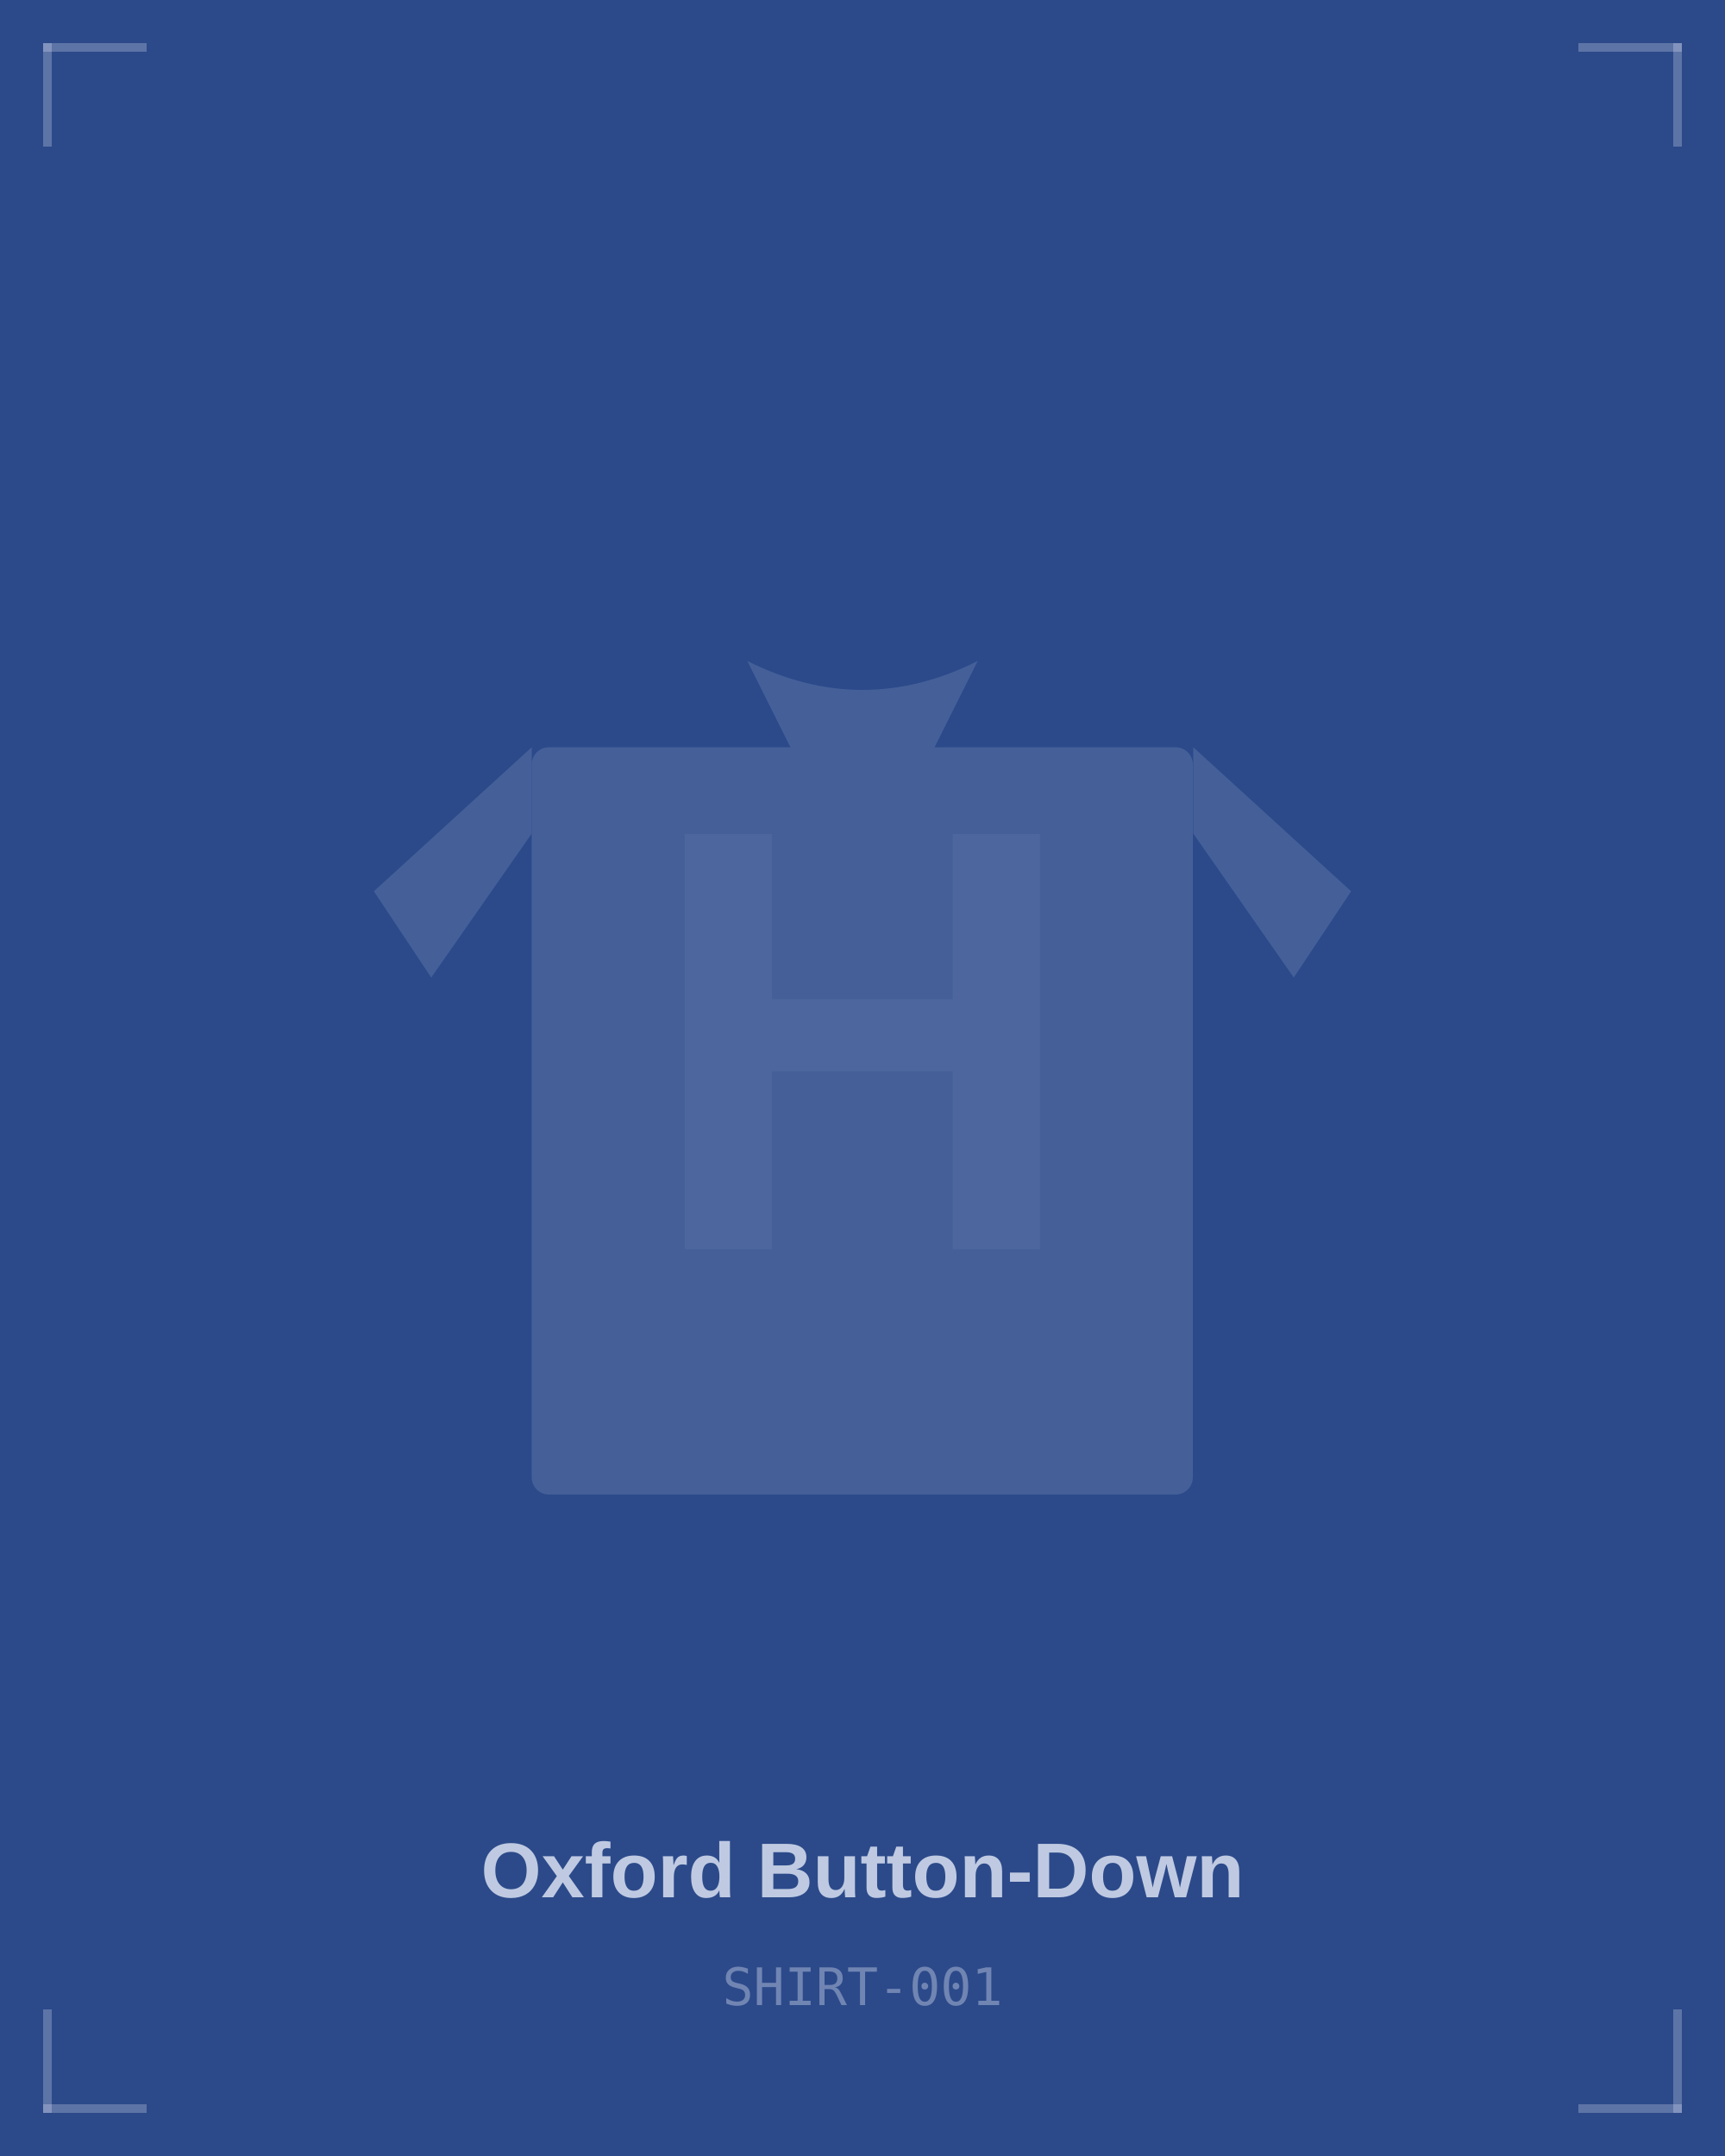
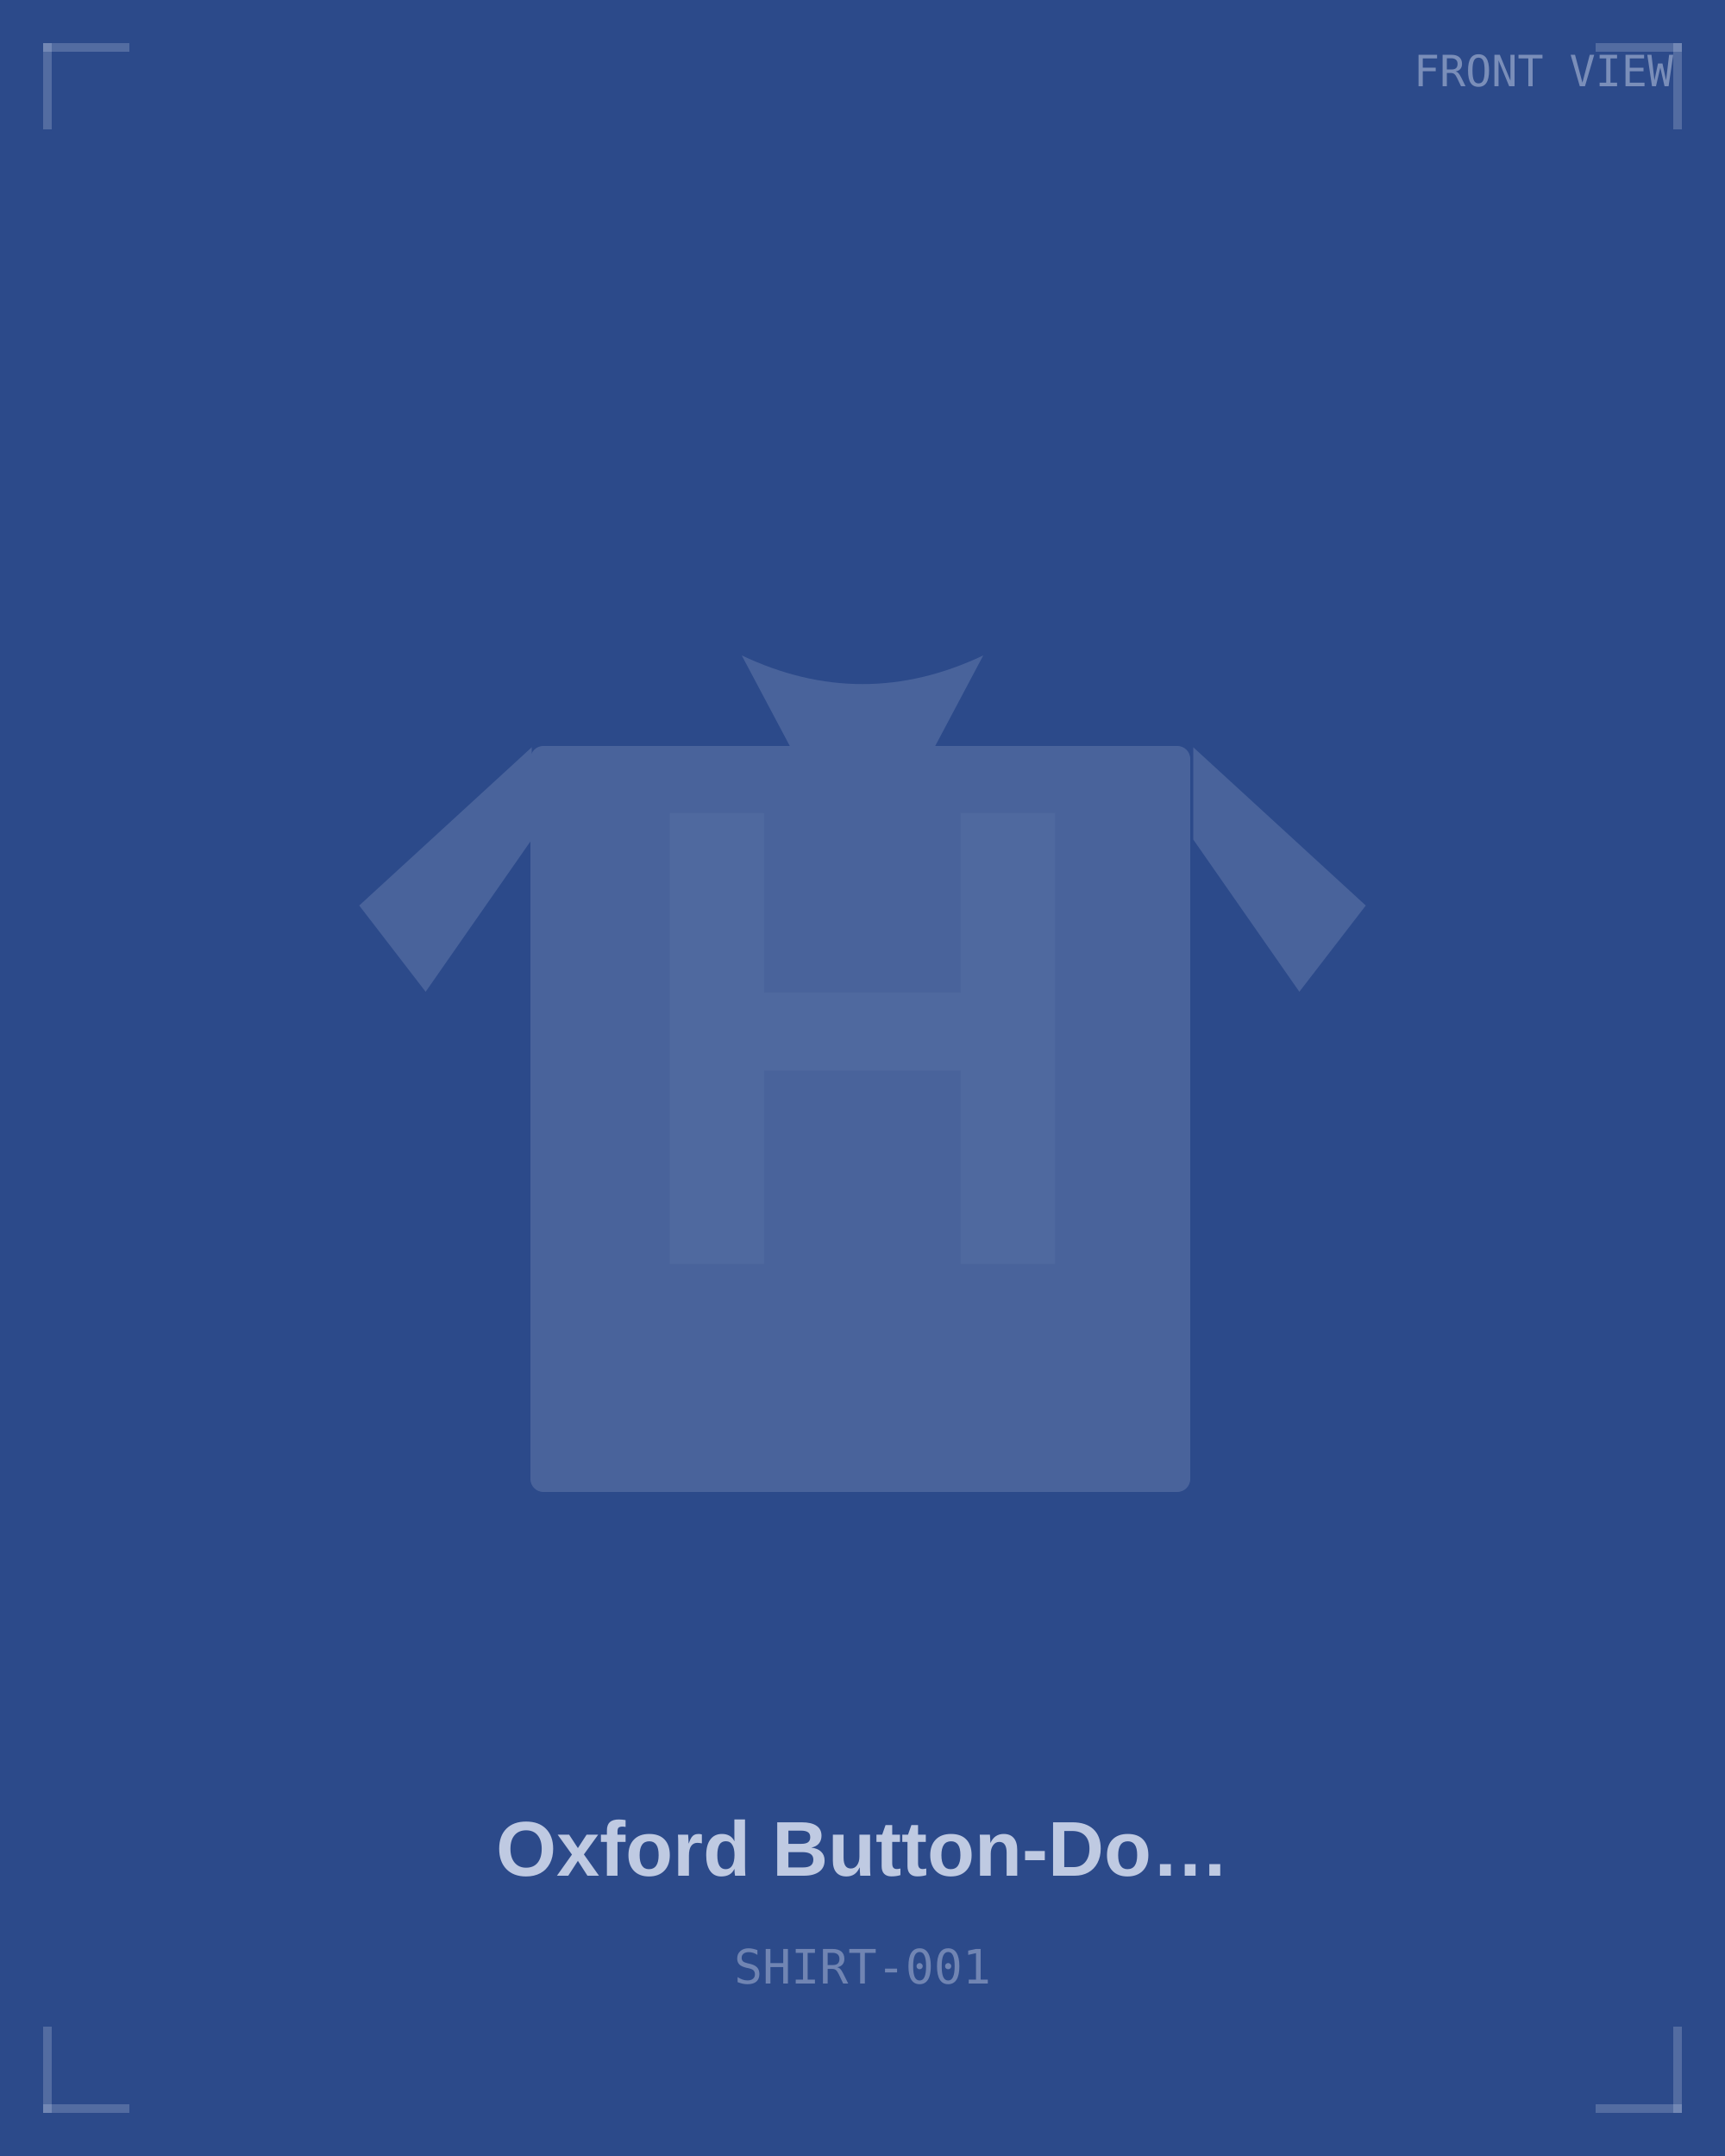
<svg xmlns="http://www.w3.org/2000/svg" viewBox="0 0 400 500" width="400" height="500">
  <rect width="400" height="500" fill="#2c4a8a" />
-   <g opacity="0.13" fill="#f0f4ff">
-     <rect x="123.3" y="173.3" width="153.3" height="173.3" rx="4" />
-     <path d="M 183.3,173.3 Q 200.0,200.0 216.7,173.3 L 226.7,153.3 Q 200.0,166.7 173.3,153.3 Z" />
-     <path d="M 123.3,173.3 L 86.7,206.7 L 100.0,226.7 L 123.3,193.3 Z" />
-     <path d="M 276.7,173.3 L 313.3,206.7 L 300.0,226.7 L 276.7,193.3 Z" />
+   <g opacity="0.15" fill="#f0f4ff">
+     <rect x="123" y="173" width="153" height="173" rx="3" />
+     <path d="M 183.3,173.3 Q 200.0,203.3 216.7,173.3 L 228.0,152.0 Q 200.0,165.3 172.0,152.0 Z" />
+     <path d="M 123.3,173.3 L 83.3,210.0 L 98.7,230.0 L 123.3,194.7 Z" />
+     <path d="M 276.7,173.3 L 316.7,210.0 L 301.3,230.0 L 276.7,194.7 Z" />
  </g>
-   <text x="200" y="250" font-family="Arial Black,Arial,sans-serif" font-size="140" font-weight="900" fill="#f0f4ff" opacity="0.05" text-anchor="middle" dominant-baseline="middle">H</text>
-   <text x="200" y="440" font-family="Arial,sans-serif" font-size="18" font-weight="600" fill="#f0f4ff" opacity="0.75" text-anchor="middle">Oxford Button-Down</text>
-   <text x="200" y="465" font-family="monospace" font-size="12" fill="#f0f4ff" opacity="0.35" text-anchor="middle">SHIRT-001</text>
-   <rect x="10" y="10" width="24" height="2" fill="#f0f4ff" opacity="0.25" />
-   <rect x="10" y="10" width="2" height="24" fill="#f0f4ff" opacity="0.25" />
-   <rect x="366" y="10" width="24" height="2" fill="#f0f4ff" opacity="0.25" />
-   <rect x="388" y="10" width="2" height="24" fill="#f0f4ff" opacity="0.25" />
-   <rect x="10" y="488" width="24" height="2" fill="#f0f4ff" opacity="0.25" />
-   <rect x="10" y="466" width="2" height="24" fill="#f0f4ff" opacity="0.25" />
-   <rect x="366" y="488" width="24" height="2" fill="#f0f4ff" opacity="0.25" />
-   <rect x="388" y="466" width="2" height="24" fill="#f0f4ff" opacity="0.25" />
+   <text x="200" y="250" font-family="Arial Black,Arial,sans-serif" font-size="152" font-weight="900" fill="#f0f4ff" opacity="0.04" text-anchor="middle" dominant-baseline="middle">H</text>
+   <text x="388" y="20" font-family="monospace" font-size="10" fill="#f0f4ff" opacity="0.4" text-anchor="end">FRONT VIEW</text>
+   <text x="200" y="435" font-family="Arial,sans-serif" font-size="18" font-weight="600" fill="#f0f4ff" opacity="0.75" text-anchor="middle">Oxford Button-Do…</text>
+   <text x="200" y="460" font-family="monospace" font-size="11" fill="#f0f4ff" opacity="0.35" text-anchor="middle">SHIRT-001</text>
+   <rect x="10" y="10" width="20" height="2" fill="#f0f4ff" opacity="0.2" />
+   <rect x="10" y="10" width="2" height="20" fill="#f0f4ff" opacity="0.2" />
+   <rect x="370" y="10" width="20" height="2" fill="#f0f4ff" opacity="0.2" />
+   <rect x="388" y="10" width="2" height="20" fill="#f0f4ff" opacity="0.2" />
+   <rect x="10" y="488" width="20" height="2" fill="#f0f4ff" opacity="0.2" />
+   <rect x="10" y="470" width="2" height="20" fill="#f0f4ff" opacity="0.2" />
+   <rect x="370" y="488" width="20" height="2" fill="#f0f4ff" opacity="0.2" />
+   <rect x="388" y="470" width="2" height="20" fill="#f0f4ff" opacity="0.2" />
</svg>
